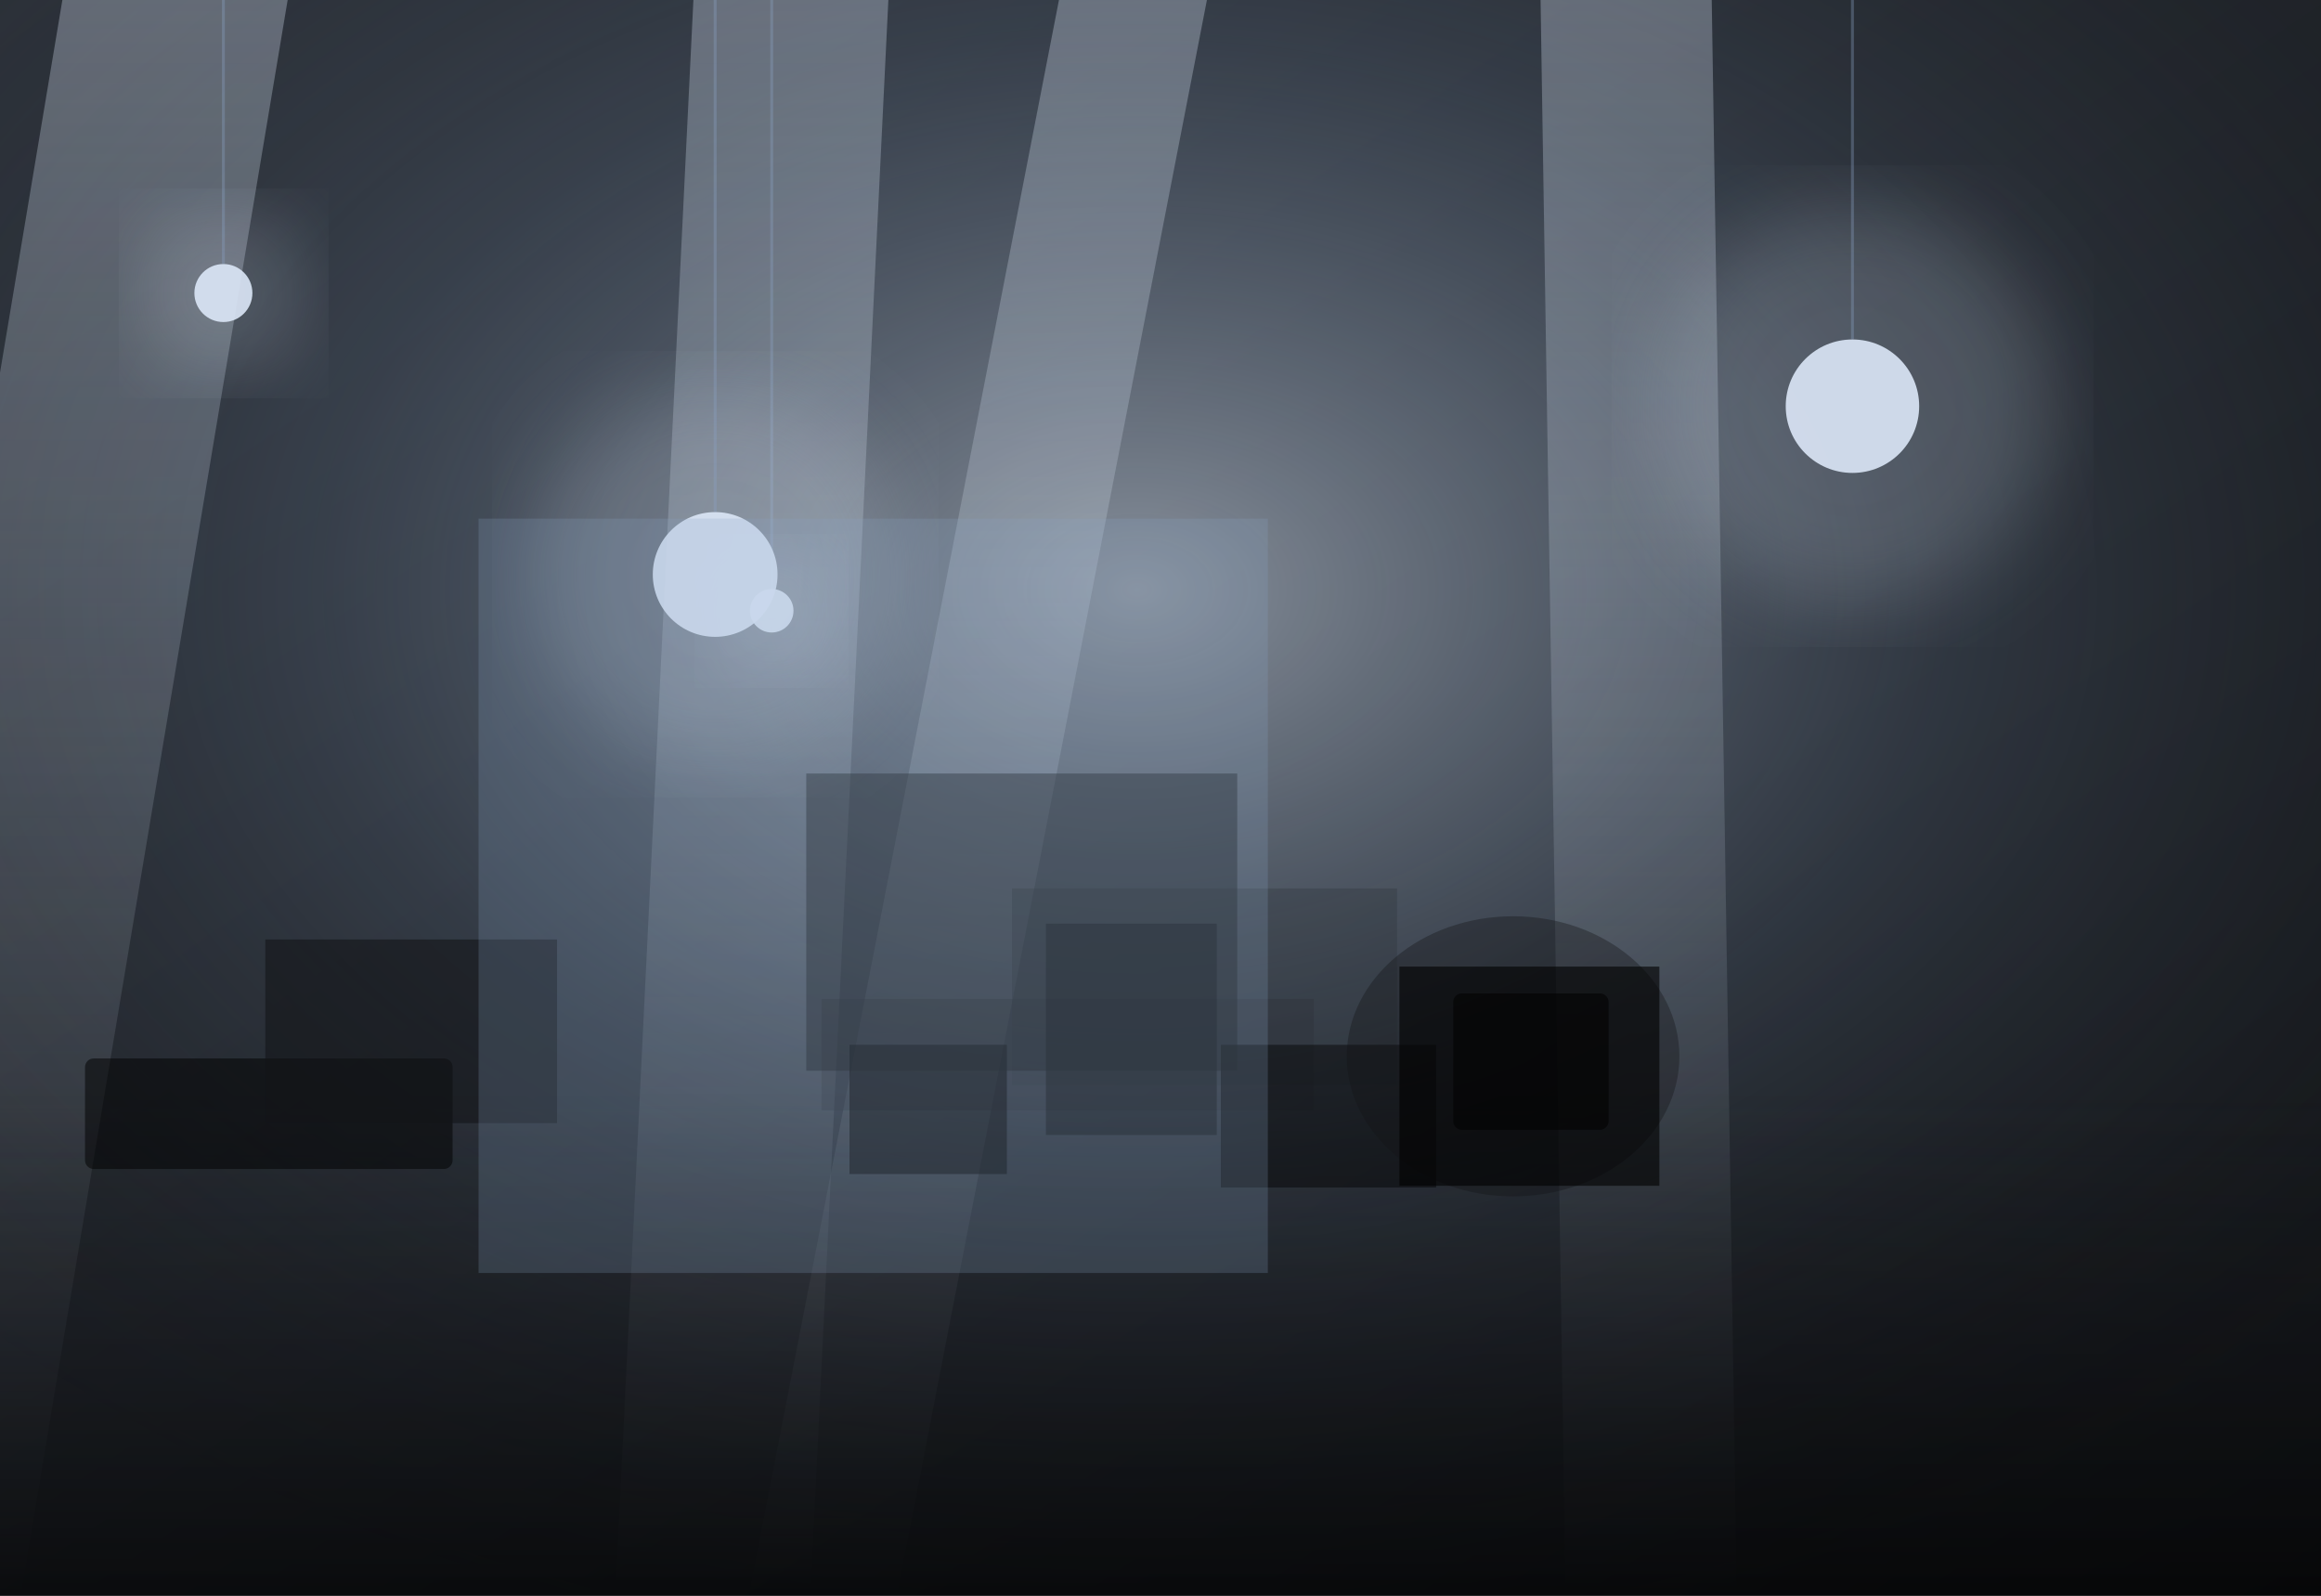
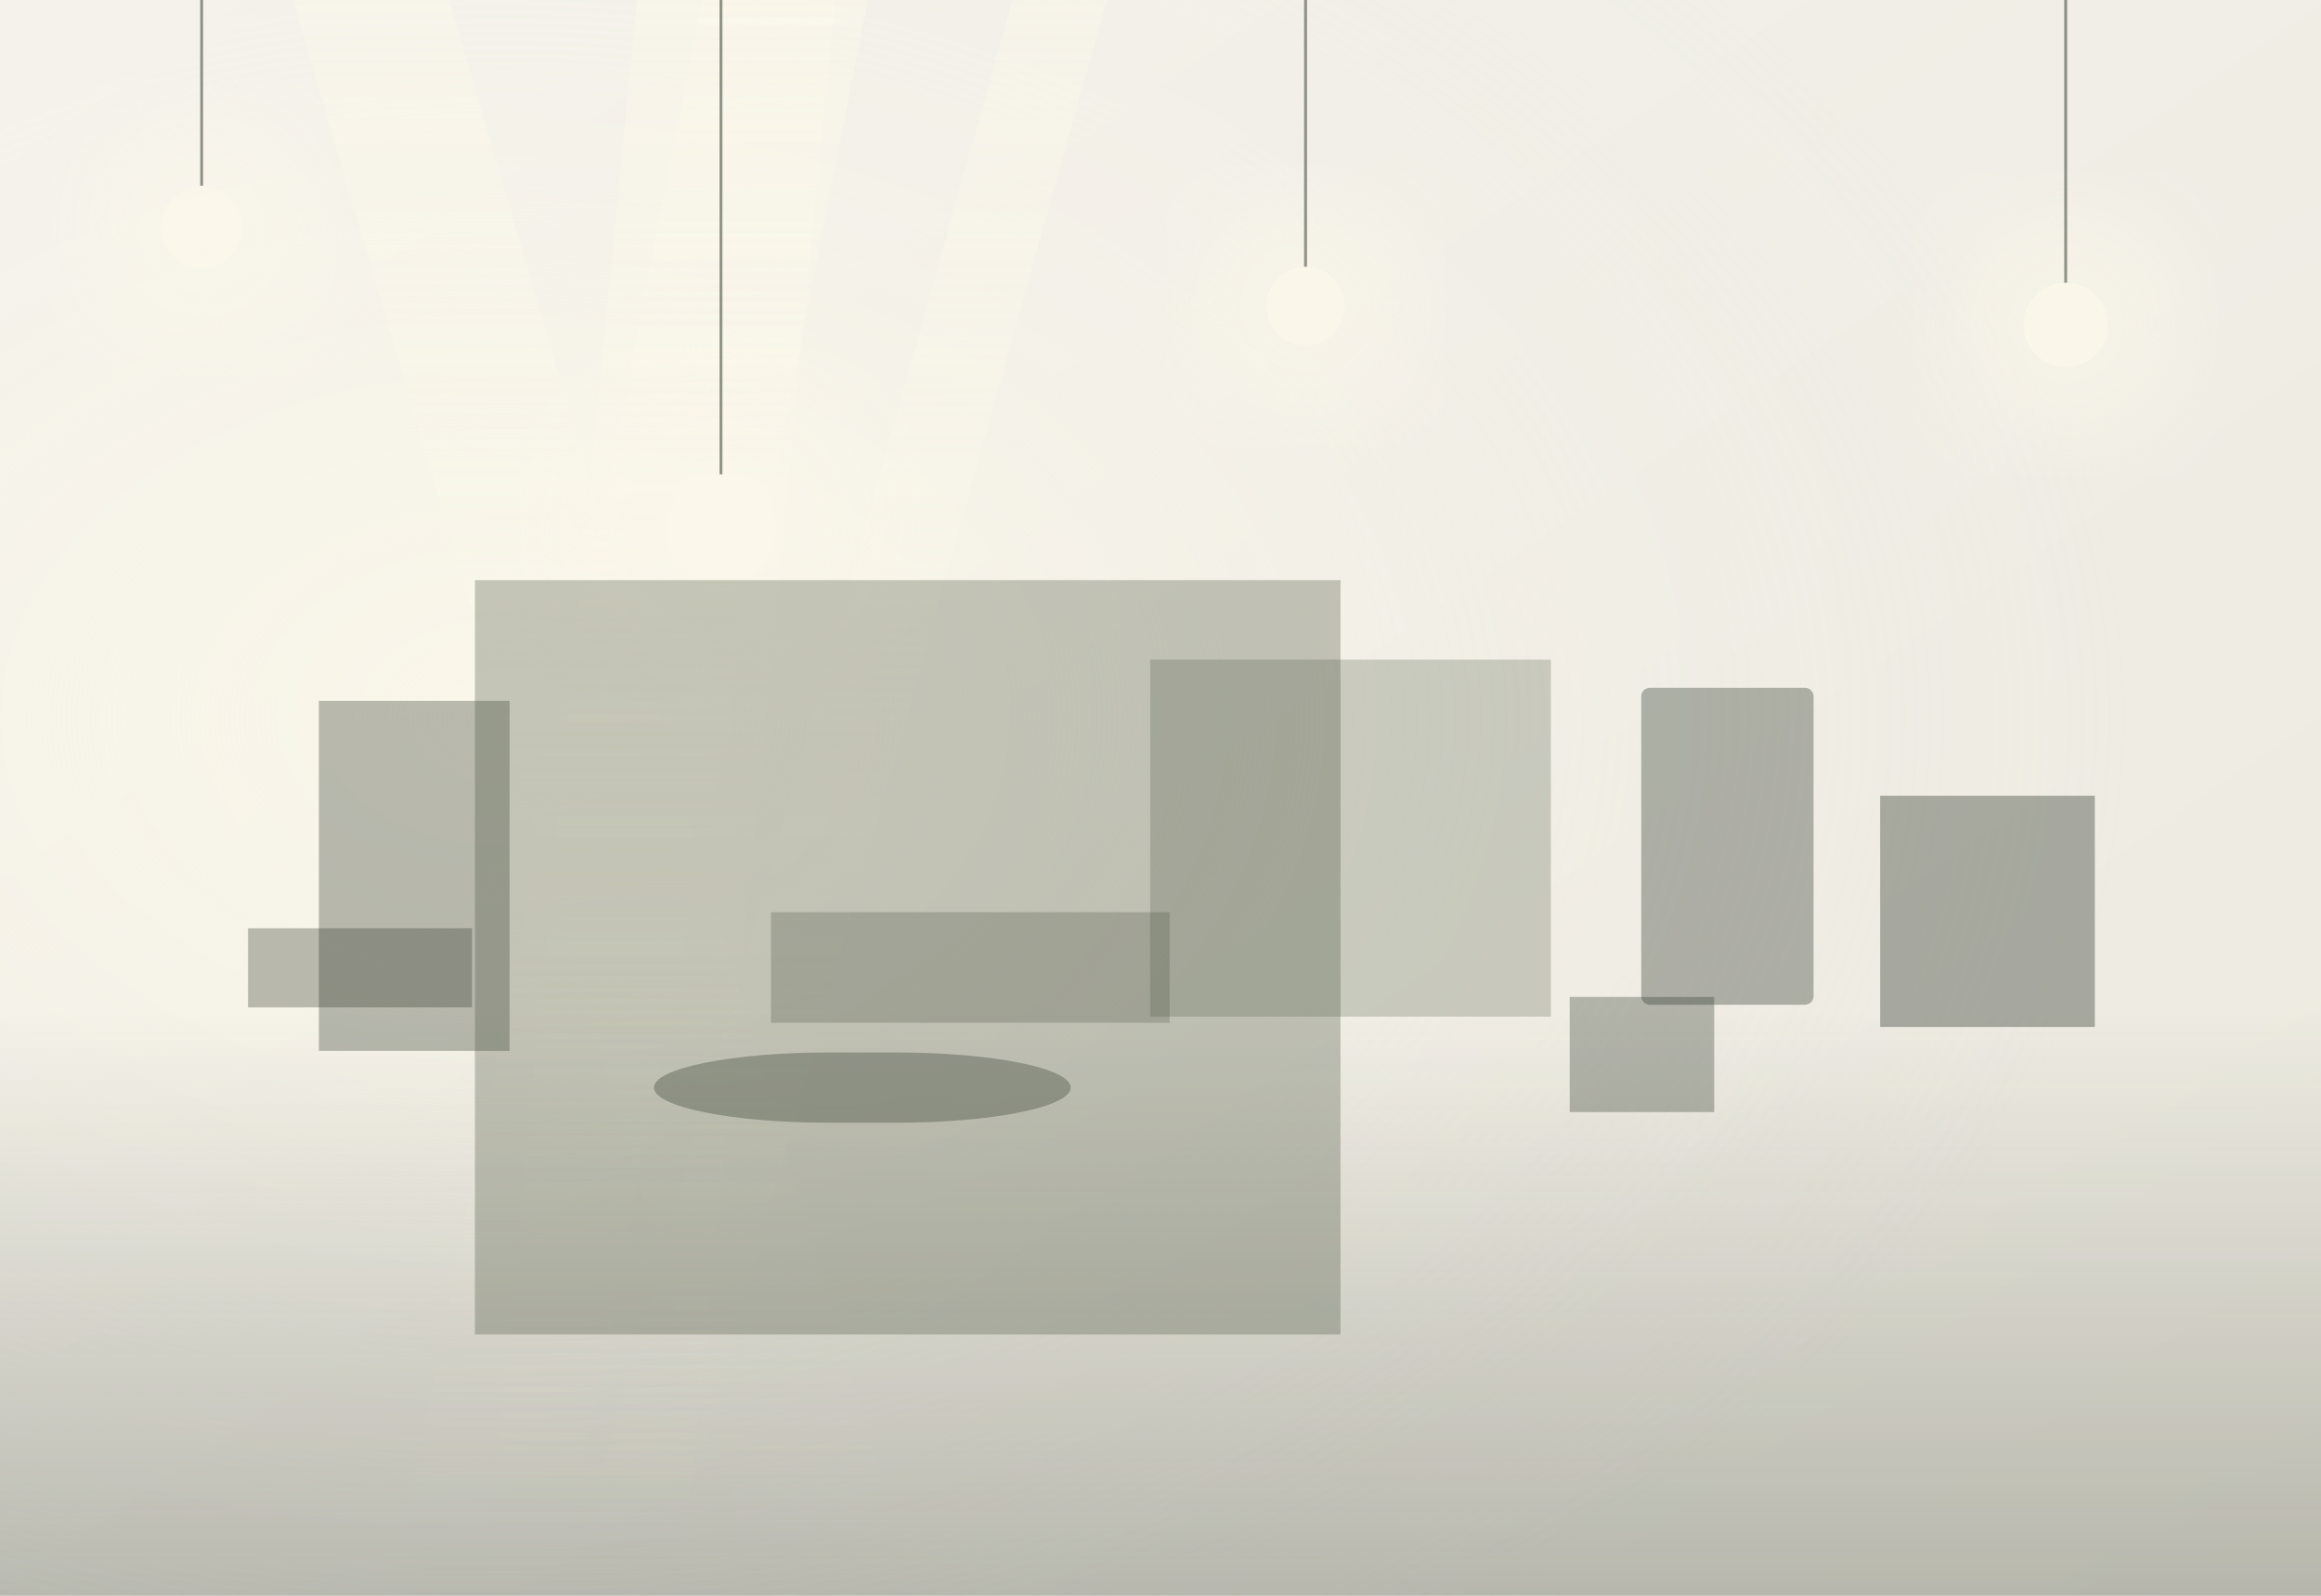
<svg xmlns="http://www.w3.org/2000/svg" viewBox="0 0 1600 1100" width="1600" height="1100" role="img" aria-label="shop-atlas placeholder render">
  <defs>
    <linearGradient id="bg" x1="0" y1="0" x2="1" y2="1">
-       <stop offset="0" stop-color="#2b3038" />
-       <stop offset="1" stop-color="#121417" />
+       <stop offset="0" stop-color="#f4f2ec" />
+       <stop offset="1" stop-color="#ece9df" />
    </linearGradient>
-     <radialGradient id="glow" cx="0.49" cy="0.37" r="0.7">
-       <stop offset="0" stop-color="#dbe7f7" stop-opacity="0.55" />
-       <stop offset="0.5" stop-color="#8aa2c2" stop-opacity="0.18" />
-       <stop offset="1" stop-color="#121417" stop-opacity="0" />
+     <radialGradient id="glow" cx="0.22" cy="0.45" r="0.7">
+       <stop offset="0" stop-color="#fbf7ea" stop-opacity="0.9" />
+       <stop offset="0.5" stop-color="#fbf7ea" stop-opacity="0.25" />
+       <stop offset="1" stop-color="#ece9df" stop-opacity="0" />
    </radialGradient>
    <linearGradient id="shaft" x1="0" y1="0" x2="0" y2="1">
-       <stop offset="0" stop-color="#dbe7f7" stop-opacity="0.35" />
-       <stop offset="1" stop-color="#dbe7f7" stop-opacity="0" />
+       <stop offset="0" stop-color="#fbf7ea" stop-opacity="0.55" />
+       <stop offset="1" stop-color="#fbf7ea" stop-opacity="0" />
    </linearGradient>
    <linearGradient id="floor" x1="0" y1="0" x2="0" y2="1">
-       <stop offset="0" stop-color="#121417" stop-opacity="0" />
-       <stop offset="1" stop-color="#000" stop-opacity="0.65" />
+       <stop offset="0" stop-color="#2c3428" stop-opacity="0" />
+       <stop offset="1" stop-color="#2c3428" stop-opacity="0.28" />
    </linearGradient>
    <filter id="grain">
-       <feTurbulence type="fractalNoise" baseFrequency="0.9" numOctaves="2" seed="112" stitchTiles="stitch" />
+       <feTurbulence type="fractalNoise" baseFrequency="0.9" numOctaves="2" seed="113" stitchTiles="stitch" />
      <feColorMatrix type="saturate" values="0" />
      <feComponentTransfer>
-         <feFuncA type="linear" slope="0.14" />
+         <feFuncA type="linear" slope="0.12" />
      </feComponentTransfer>
      <feBlend in2="SourceGraphic" mode="overlay" />
    </filter>
    <filter id="soft">
      <feGaussianBlur stdDeviation="28" />
    </filter>
  </defs>
  <rect x="0.0" y="0.0" width="1600.0" height="1100.0" fill="url(#bg)" opacity="1.00" rx="0" />
  <rect x="0.0" y="0.0" width="1600.0" height="1100.0" fill="url(#glow)" opacity="1.00" rx="0" />
-   <g transform="translate(478 0) skewX(-2.8)">
-     <rect x="0.0" y="0.0" width="134.4" height="1100.0" fill="url(#shaft)" opacity="0.90" rx="0" />
+   <g transform="translate(439 0) skewX(-5.5)">
+     <rect x="0.0" y="0.0" width="136.5" height="1100.0" fill="url(#shaft)" opacity="0.90" rx="0" />
  </g>
-   <g transform="translate(1062 0) skewX(0.9)">
-     <rect x="0.0" y="0.0" width="118.0" height="1100.0" fill="url(#shaft)" opacity="0.90" rx="0" />
+   <g transform="translate(698 0) skewX(-15.6)">
+     <rect x="0.0" y="0.0" width="65.0" height="1100.0" fill="url(#shaft)" opacity="0.90" rx="0" />
  </g>
-   <g transform="translate(43 0) skewX(-9.5)">
-     <rect x="0.0" y="0.0" width="155.3" height="1100.0" fill="url(#shaft)" opacity="0.90" rx="0" />
+   <g transform="translate(202 0) skewX(16.3)">
+     <rect x="0.0" y="0.0" width="107.7" height="1100.0" fill="url(#shaft)" opacity="0.90" rx="0" />
  </g>
-   <g transform="translate(730 0) skewX(-11.0)">
-     <rect x="0.0" y="0.0" width="102.0" height="1100.0" fill="url(#shaft)" opacity="0.90" rx="0" />
+   <g transform="translate(484 0) skewX(-11.0)">
+     <rect x="0.0" y="0.0" width="114.2" height="1100.0" fill="url(#shaft)" opacity="0.90" rx="0" />
  </g>
-   <rect x="0.0" y="751.0" width="1600.0" height="349.0" fill="url(#floor)" opacity="1.00" rx="0" />
-   <rect x="566.3" y="688.6" width="339.4" height="76.8" fill="#2b3038" opacity="0.36" rx="0" />
-   <rect x="585.6" y="720.2" width="108.5" height="89.1" fill="#000" opacity="0.51" rx="0" />
-   <rect x="1001.8" y="684.8" width="107.1" height="94.0" fill="#000" opacity="0.65" rx="6" />
-   <rect x="697.6" y="612.4" width="265.5" height="135.6" fill="#2b3038" opacity="0.31" rx="0" />
-   <rect x="841.6" y="720.2" width="148.4" height="98.4" fill="#000" opacity="0.45" rx="0" />
-   <rect x="58.6" y="729.6" width="253.4" height="76.2" fill="#000" opacity="0.51" rx="6" />
-   <rect x="721.0" y="636.7" width="117.8" height="145.7" fill="#000" opacity="0.37" rx="0" />
-   <rect x="928.4" y="631.6" width="229.3" height="193.1" fill="#121417" opacity="0.37" rx="120" />
-   <rect x="964.7" y="666.3" width="179.2" height="151.1" fill="#000" opacity="0.61" rx="0" />
-   <rect x="555.8" y="533.2" width="297.1" height="204.9" fill="#121417" opacity="0.43" rx="0" />
-   <rect x="182.9" y="647.6" width="201.1" height="126.6" fill="#121417" opacity="0.60" rx="0" />
-   <circle cx="532" cy="421" r="44" fill="#dbe7f7" opacity="0.18" filter="url(#soft)" />
-   <line x1="532" y1="0" x2="532" y2="407" stroke="#8aa2c2" stroke-opacity="0.35" stroke-width="2" />
-   <circle cx="532" cy="421" r="15" fill="#dbe7f7" opacity="0.9" />
-   <circle cx="1277" cy="280" r="138" fill="#dbe7f7" opacity="0.18" filter="url(#soft)" />
-   <line x1="1277" y1="0" x2="1277" y2="234" stroke="#8aa2c2" stroke-opacity="0.35" stroke-width="2" />
-   <circle cx="1277" cy="280" r="46" fill="#dbe7f7" opacity="0.9" />
-   <circle cx="493" cy="396" r="128" fill="#dbe7f7" opacity="0.18" filter="url(#soft)" />
-   <line x1="493" y1="0" x2="493" y2="353" stroke="#8aa2c2" stroke-opacity="0.35" stroke-width="2" />
-   <circle cx="493" cy="396" r="43" fill="#dbe7f7" opacity="0.9" />
-   <circle cx="154" cy="202" r="60" fill="#dbe7f7" opacity="0.18" filter="url(#soft)" />
-   <line x1="154" y1="0" x2="154" y2="182" stroke="#8aa2c2" stroke-opacity="0.35" stroke-width="2" />
-   <circle cx="154" cy="202" r="20" fill="#dbe7f7" opacity="0.9" />
-   <rect x="329.9" y="357.5" width="544.1" height="520.0" fill="#8aa2c2" opacity="0.22" rx="0" />
-   <rect x="0.0" y="0.0" width="1600.0" height="1100.0" fill="#000" opacity="0.00" rx="0" />
-   <rect width="1600" height="1100" fill="#121417" opacity="0.001" filter="url(#grain)" />
+   <rect x="0.0" y="697.2" width="1600.0" height="402.8" fill="url(#floor)" opacity="1.00" rx="0" />
+   <rect x="450.8" y="725.5" width="287.3" height="48.4" fill="#2c3428" opacity="0.34" rx="120" />
+   <rect x="531.5" y="628.8" width="274.8" height="76.2" fill="#2c3428" opacity="0.23" rx="0" />
+   <rect x="1082.1" y="687.2" width="99.6" height="79.4" fill="#2c3428" opacity="0.32" rx="0" />
+   <rect x="219.8" y="483.1" width="131.5" height="241.3" fill="#2c3428" opacity="0.32" rx="0" />
+   <rect x="1296.1" y="548.5" width="148.0" height="159.4" fill="#2c3428" opacity="0.37" rx="0" />
+   <rect x="792.9" y="454.7" width="276.2" height="246.1" fill="#46523d" opacity="0.24" rx="0" />
+   <rect x="1131.4" y="474.1" width="118.8" height="218.5" fill="#2c3428" opacity="0.34" rx="6" />
+   <rect x="171.0" y="639.9" width="154.4" height="54.5" fill="#2c3428" opacity="0.31" rx="0" />
+   <circle cx="497" cy="365" r="114" fill="#fbf7ea" opacity="0.5" filter="url(#soft)" />
+   <line x1="497" y1="0" x2="497" y2="327" stroke="#2c3428" stroke-opacity="0.5" stroke-width="2" />
+   <circle cx="497" cy="365" r="38" fill="#fbf7ea" opacity="0.95" />
+   <circle cx="139" cy="157" r="85" fill="#fbf7ea" opacity="0.5" filter="url(#soft)" />
+   <line x1="139" y1="0" x2="139" y2="128" stroke="#2c3428" stroke-opacity="0.5" stroke-width="2" />
+   <circle cx="139" cy="157" r="28" fill="#fbf7ea" opacity="0.95" />
+   <circle cx="900" cy="211" r="80" fill="#fbf7ea" opacity="0.5" filter="url(#soft)" />
+   <line x1="900" y1="0" x2="900" y2="184" stroke="#2c3428" stroke-opacity="0.5" stroke-width="2" />
+   <circle cx="900" cy="211" r="27" fill="#fbf7ea" opacity="0.95" />
+   <circle cx="1424" cy="224" r="87" fill="#fbf7ea" opacity="0.5" filter="url(#soft)" />
+   <line x1="1424" y1="0" x2="1424" y2="195" stroke="#2c3428" stroke-opacity="0.5" stroke-width="2" />
+   <circle cx="1424" cy="224" r="29" fill="#fbf7ea" opacity="0.95" />
+   <rect x="327.4" y="399.9" width="596.7" height="520.0" fill="#46523d" opacity="0.30" rx="0" />
+   <rect width="1600" height="1100" fill="#ece9df" opacity="0.001" filter="url(#grain)" />
</svg>
